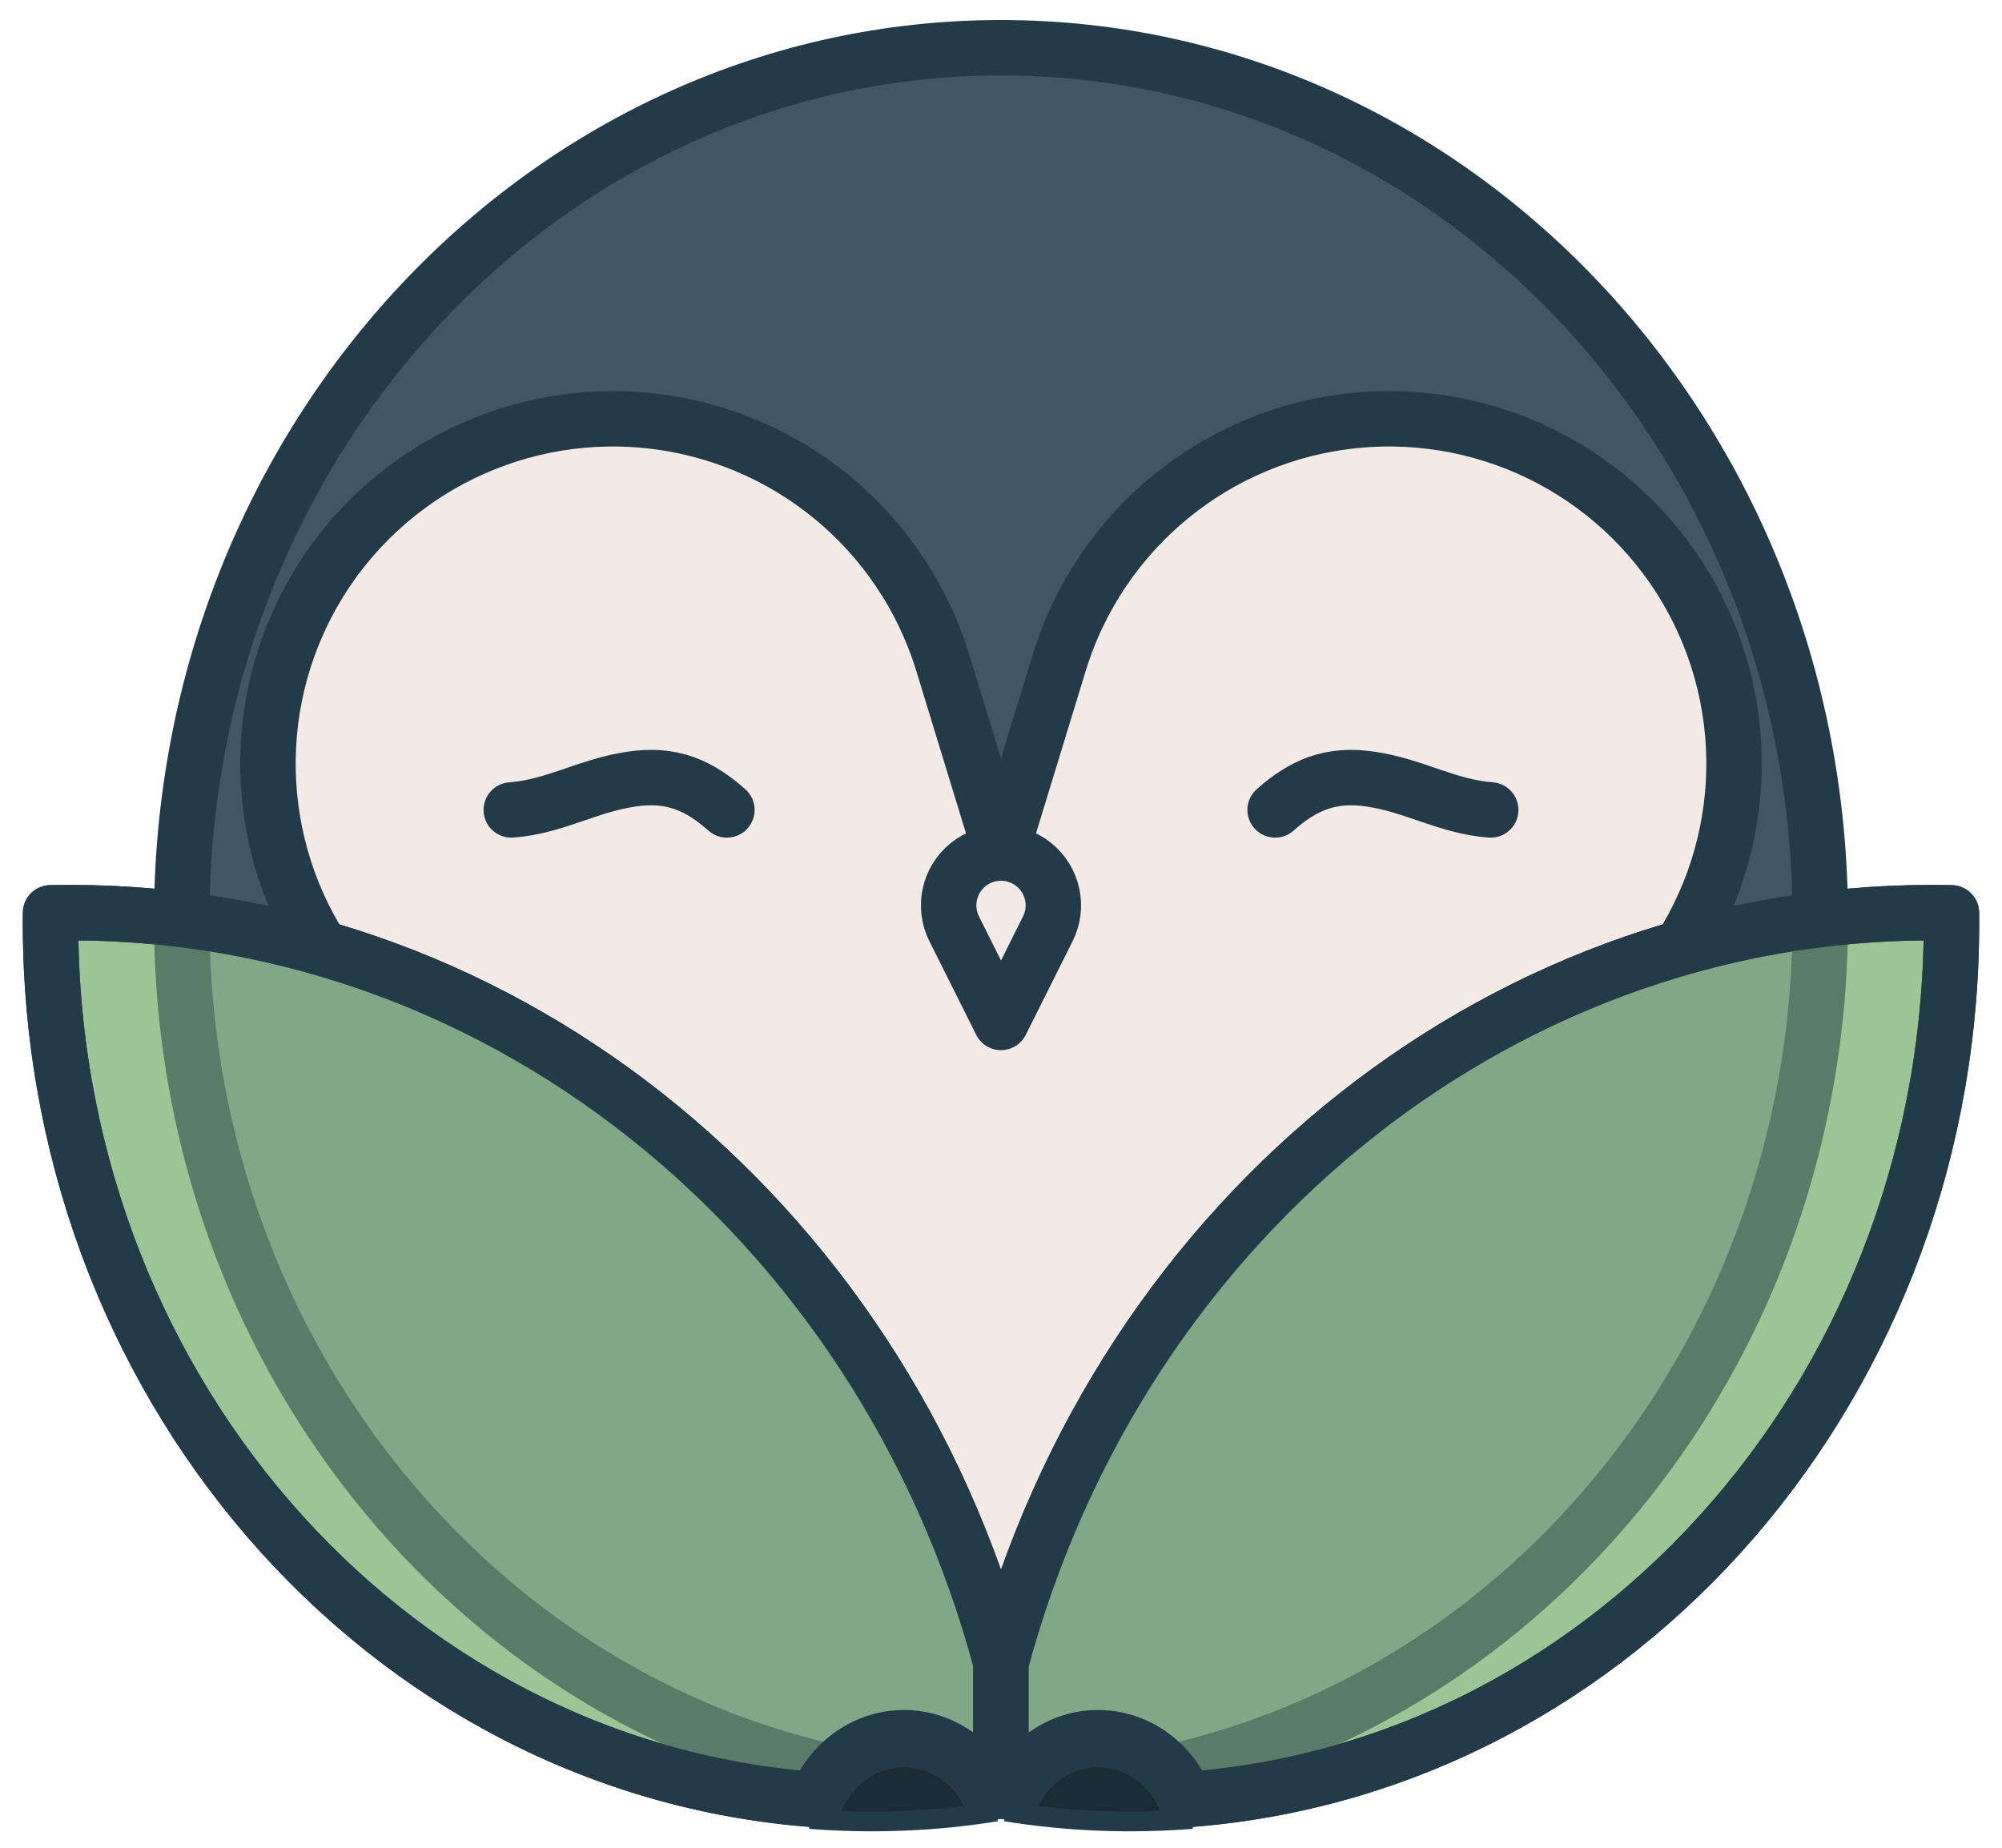
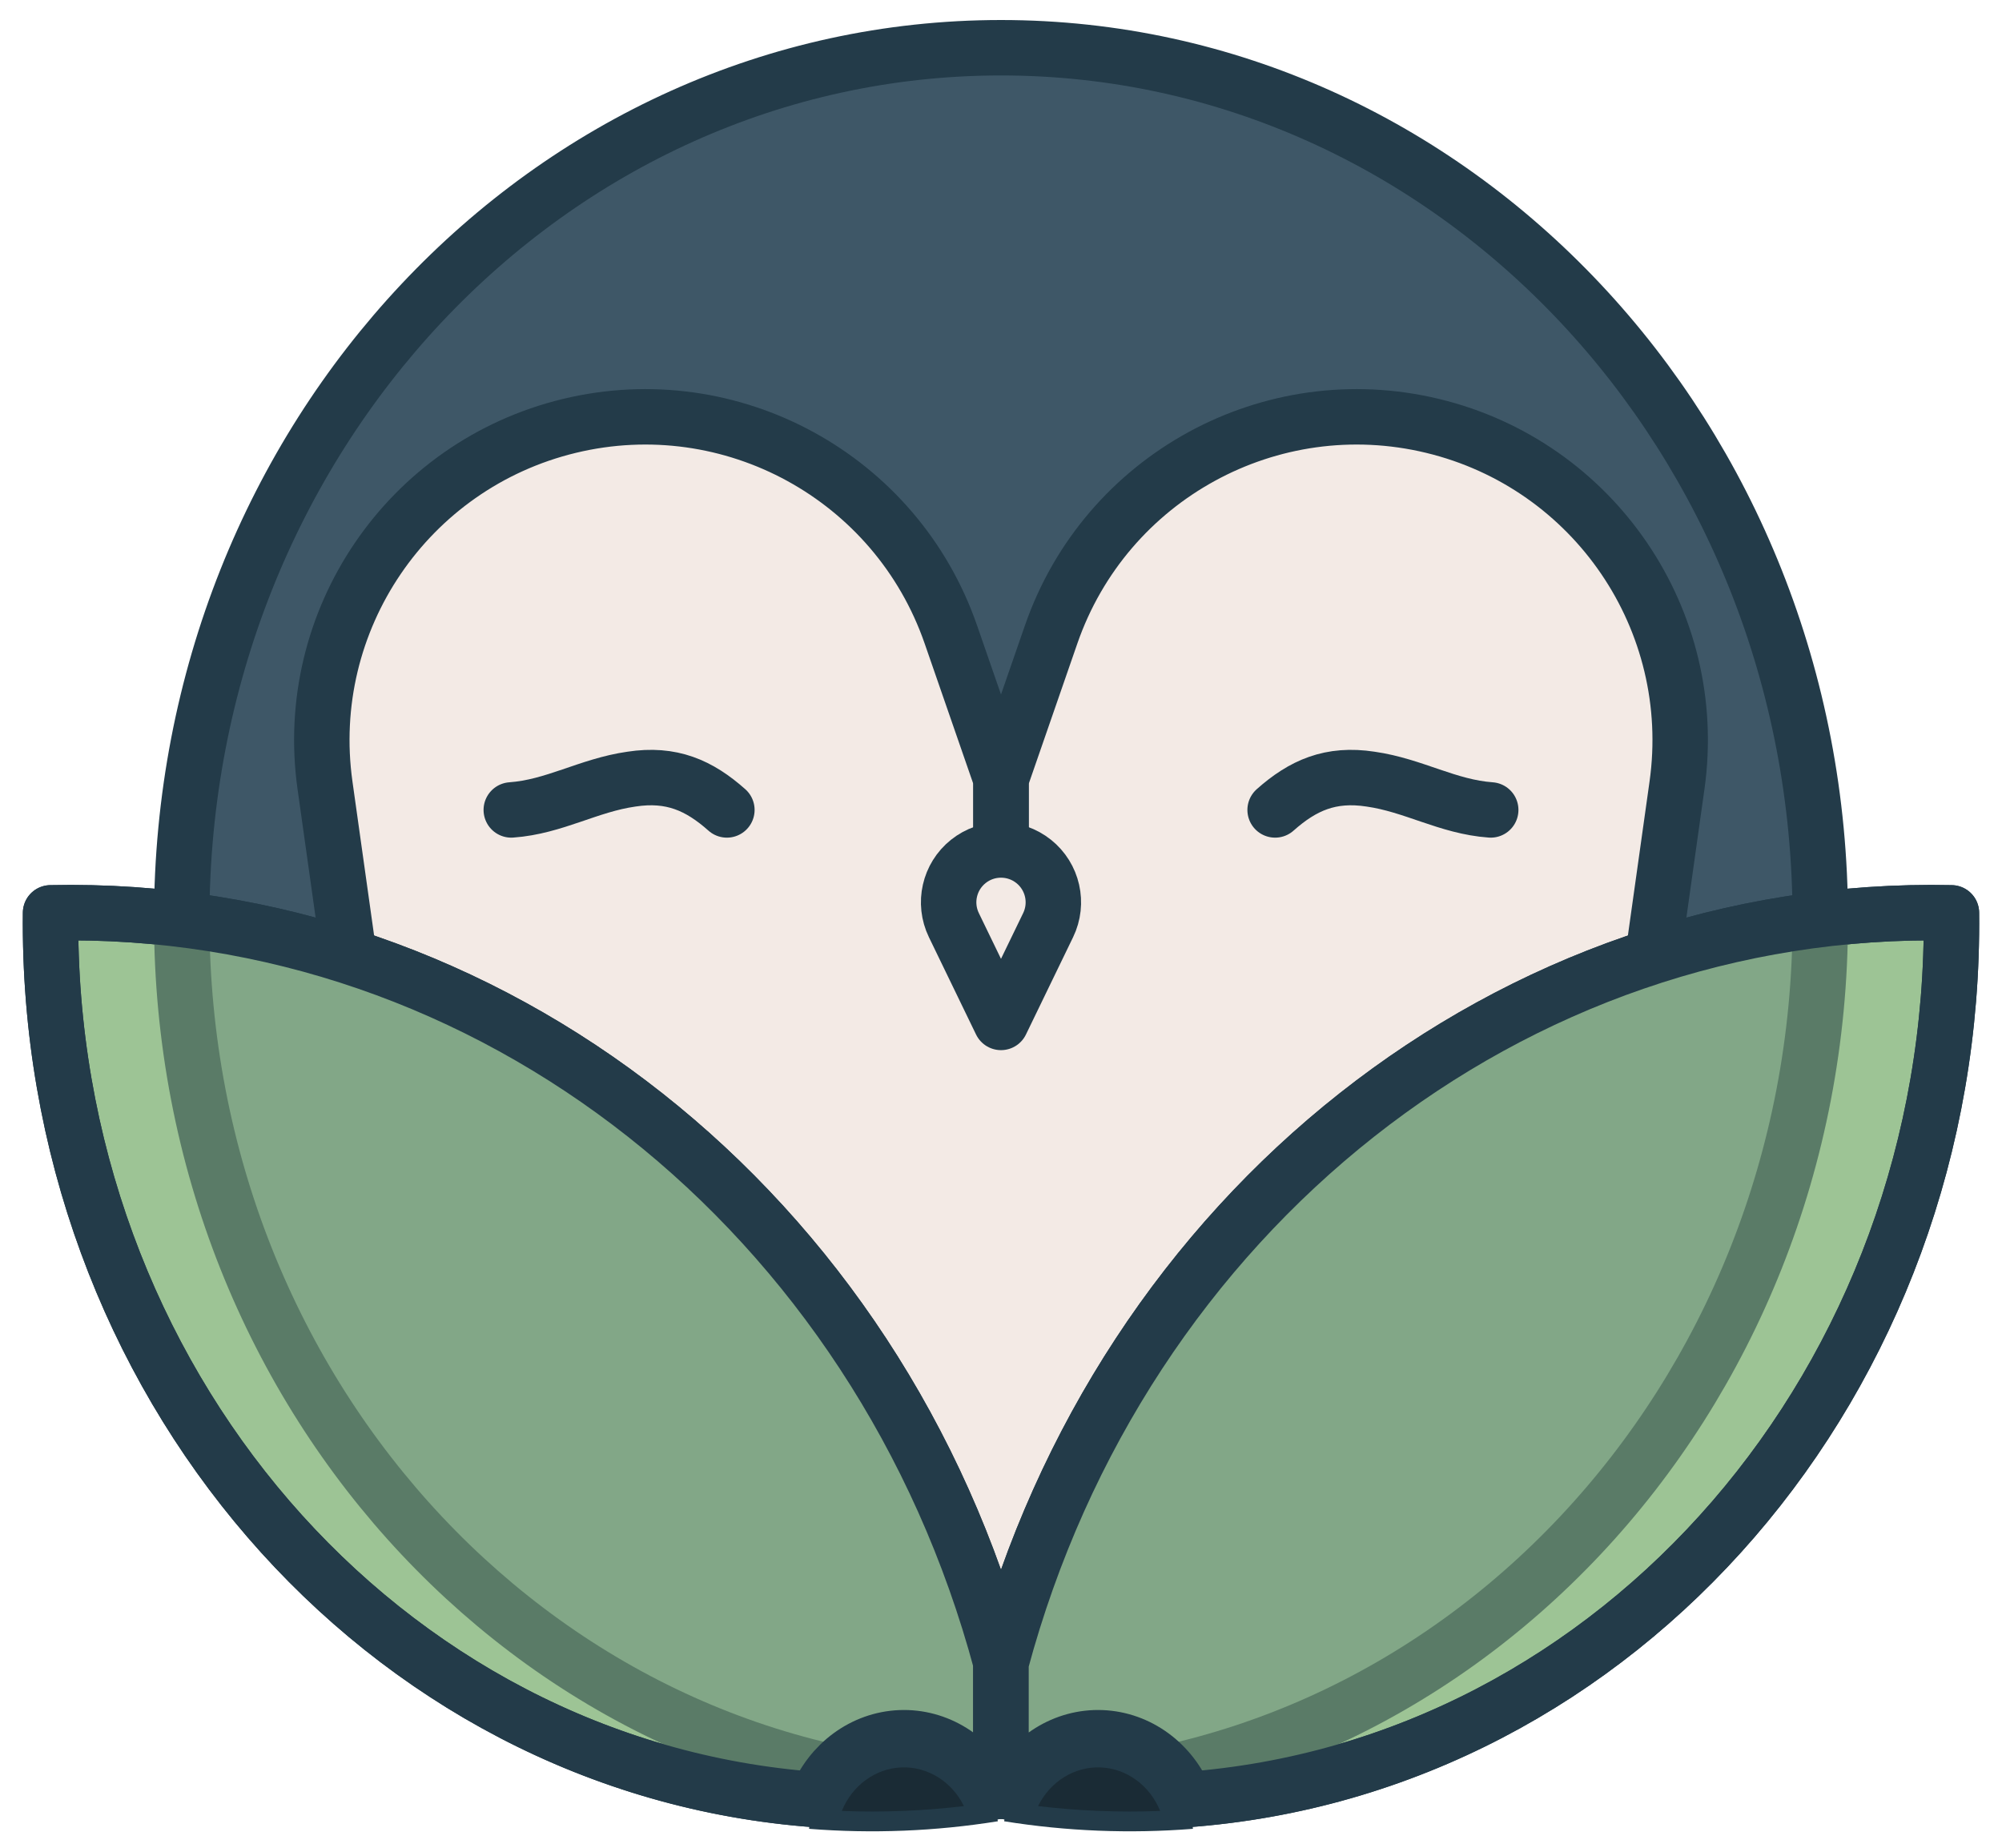
<svg xmlns="http://www.w3.org/2000/svg" viewBox="0 -5 650 600" width="650" height="600">
  <defs>
    <clipPath id="ks-head">
      <ellipse cx="325" cy="293.5" rx="266" ry="283" />
    </clipPath>
    <clipPath id="ks-leaf-left">
      <path d="M16.42 291.42 A314.4 336.41 0 0 1 325 534.95 L325 576.49 A266.7 285.37 0 0 1 321 577.14 A31 33.17 0 0 0 265 579.37 A266.7 285.37 0 0 1 16.42 291.42 Z" />
    </clipPath>
    <clipPath id="ks-leaf-right">
      <path d="M633.58 291.42 A314.4 336.41 0 0 0 325 534.95 L325 576.49 A266.7 285.37 0 0 0 329 577.14 A31 33.17 0 0 1 385 579.37 A266.7 285.37 0 0 0 633.58 291.42 Z" />
    </clipPath>
  </defs>
  <g fill="none" stroke="#233b49" stroke-width="18" stroke-linecap="round" stroke-linejoin="round">
    <g id="head">
      <ellipse cx="325" cy="293.5" rx="266" ry="283" fill="#3e5767" />
    </g>
    <g id="face" clip-path="url(#ks-head)">
-       <path fill="#f3eae5" stroke="none" d="M325 272 L306.1 210.23 A112 112 0 1 0 111.97 313.49 L325 576.5 L538.03 313.49 A112 112 0 1 0 343.9 210.23 Z" />
-       <path id="face-left" d="M325 272 L306.1 210.23 A112 112 0 1 0 111.97 313.49 L325 576.5" />
-       <path id="face-right" d="M325 272 L343.9 210.23 A112 112 0 1 1 538.03 313.49 L325 576.5" />
+       <path fill="#f3eae5" stroke="none" d="M325 248 L308.71 201 A105 105 0 0 0 105.52 250.01 L151.41 576.5 L498.59 576.5 L544.48 250.01 A105 105 0 0 0 341.29 201 Z" />
+       <path id="face-left" d="M325 271 L325 248 L308.71 201 A105 105 0 0 0 105.52 250.01 L151.41 576.5" />
+       <path id="face-right" d="M325 271 L325 248 L341.29 201 A105 105 0 0 1 544.48 250.01 L498.59 576.5" />
    </g>
    <g id="eyes">
      <path id="eye-left" d="M166 258 C180 257 191 250 205 248 C218 246 227 250 236 258" />
      <path id="eye-right" d="M484 258 C470 257 459 250 445 248 C432 246 423 250 414 258" />
    </g>
    <g id="beak">
-       <path fill="#f3eae5" d="M309.8 296.61 A17 17 0 1 1 340.2 296.61 L325 327 Z" />
+       <path fill="#f3eae5" d="M309.7 295.41 A17 17 0 1 1 340.3 295.41 L325 327 Z" />
    </g>
    <g id="leaf-left">
      <path fill="#9dc495" d="M16.42 291.42 A314.4 336.41 0 0 1 325 534.95 L325 576.49 A266.7 285.37 0 0 1 321 577.14 A31 33.17 0 0 0 265 579.37 A266.7 285.37 0 0 1 16.42 291.42 Z" />
      <g clip-path="url(#ks-leaf-left)">
        <ellipse cx="325" cy="293.5" rx="266" ry="283" fill="#82a787" stroke="#5a7b67" />
      </g>
      <path stroke="#233b49" d="M16.42 291.42 A314.4 336.41 0 0 1 325 534.95 L325 576.49 A266.7 285.37 0 0 1 321 577.14 A31 33.17 0 0 0 265 579.37 A266.7 285.37 0 0 1 16.42 291.42 Z" />
    </g>
    <g id="leaf-right">
      <path fill="#9dc495" d="M633.58 291.42 A314.4 336.41 0 0 0 325 534.95 L325 576.49 A266.7 285.37 0 0 0 329 577.14 A31 33.17 0 0 1 385 579.37 A266.7 285.37 0 0 0 633.58 291.42 Z" />
      <g clip-path="url(#ks-leaf-right)">
        <ellipse cx="325" cy="293.5" rx="266" ry="283" fill="#82a787" stroke="#5a7b67" />
      </g>
      <path stroke="#233b49" d="M633.58 291.42 A314.4 336.41 0 0 0 325 534.95 L325 576.49 A266.7 285.37 0 0 0 329 577.14 A31 33.17 0 0 1 385 579.37 A266.7 285.37 0 0 0 633.58 291.42 Z" />
    </g>
    <g id="feet" fill="#1a2b35" stroke="none">
      <path fill="#233b49" d="M262.68 588.85 A31 33.17 0 0 1 323.98 586.4 A275.7 295 0 0 1 262.68 588.85 Z" />
      <path id="foot-left" d="M273.32 583.05 A22 23.54 0 0 1 312.96 581.47 A269.7 288.58 0 0 1 273.32 583.05 Z" />
      <path fill="#233b49" d="M387.32 588.85 A31 33.17 0 0 0 326.02 586.4 A275.7 295 0 0 0 387.32 588.85 Z" />
      <path id="foot-right" d="M376.68 583.05 A22 23.54 0 0 0 337.04 581.47 A269.7 288.58 0 0 0 376.68 583.05 Z" />
    </g>
  </g>
</svg>
